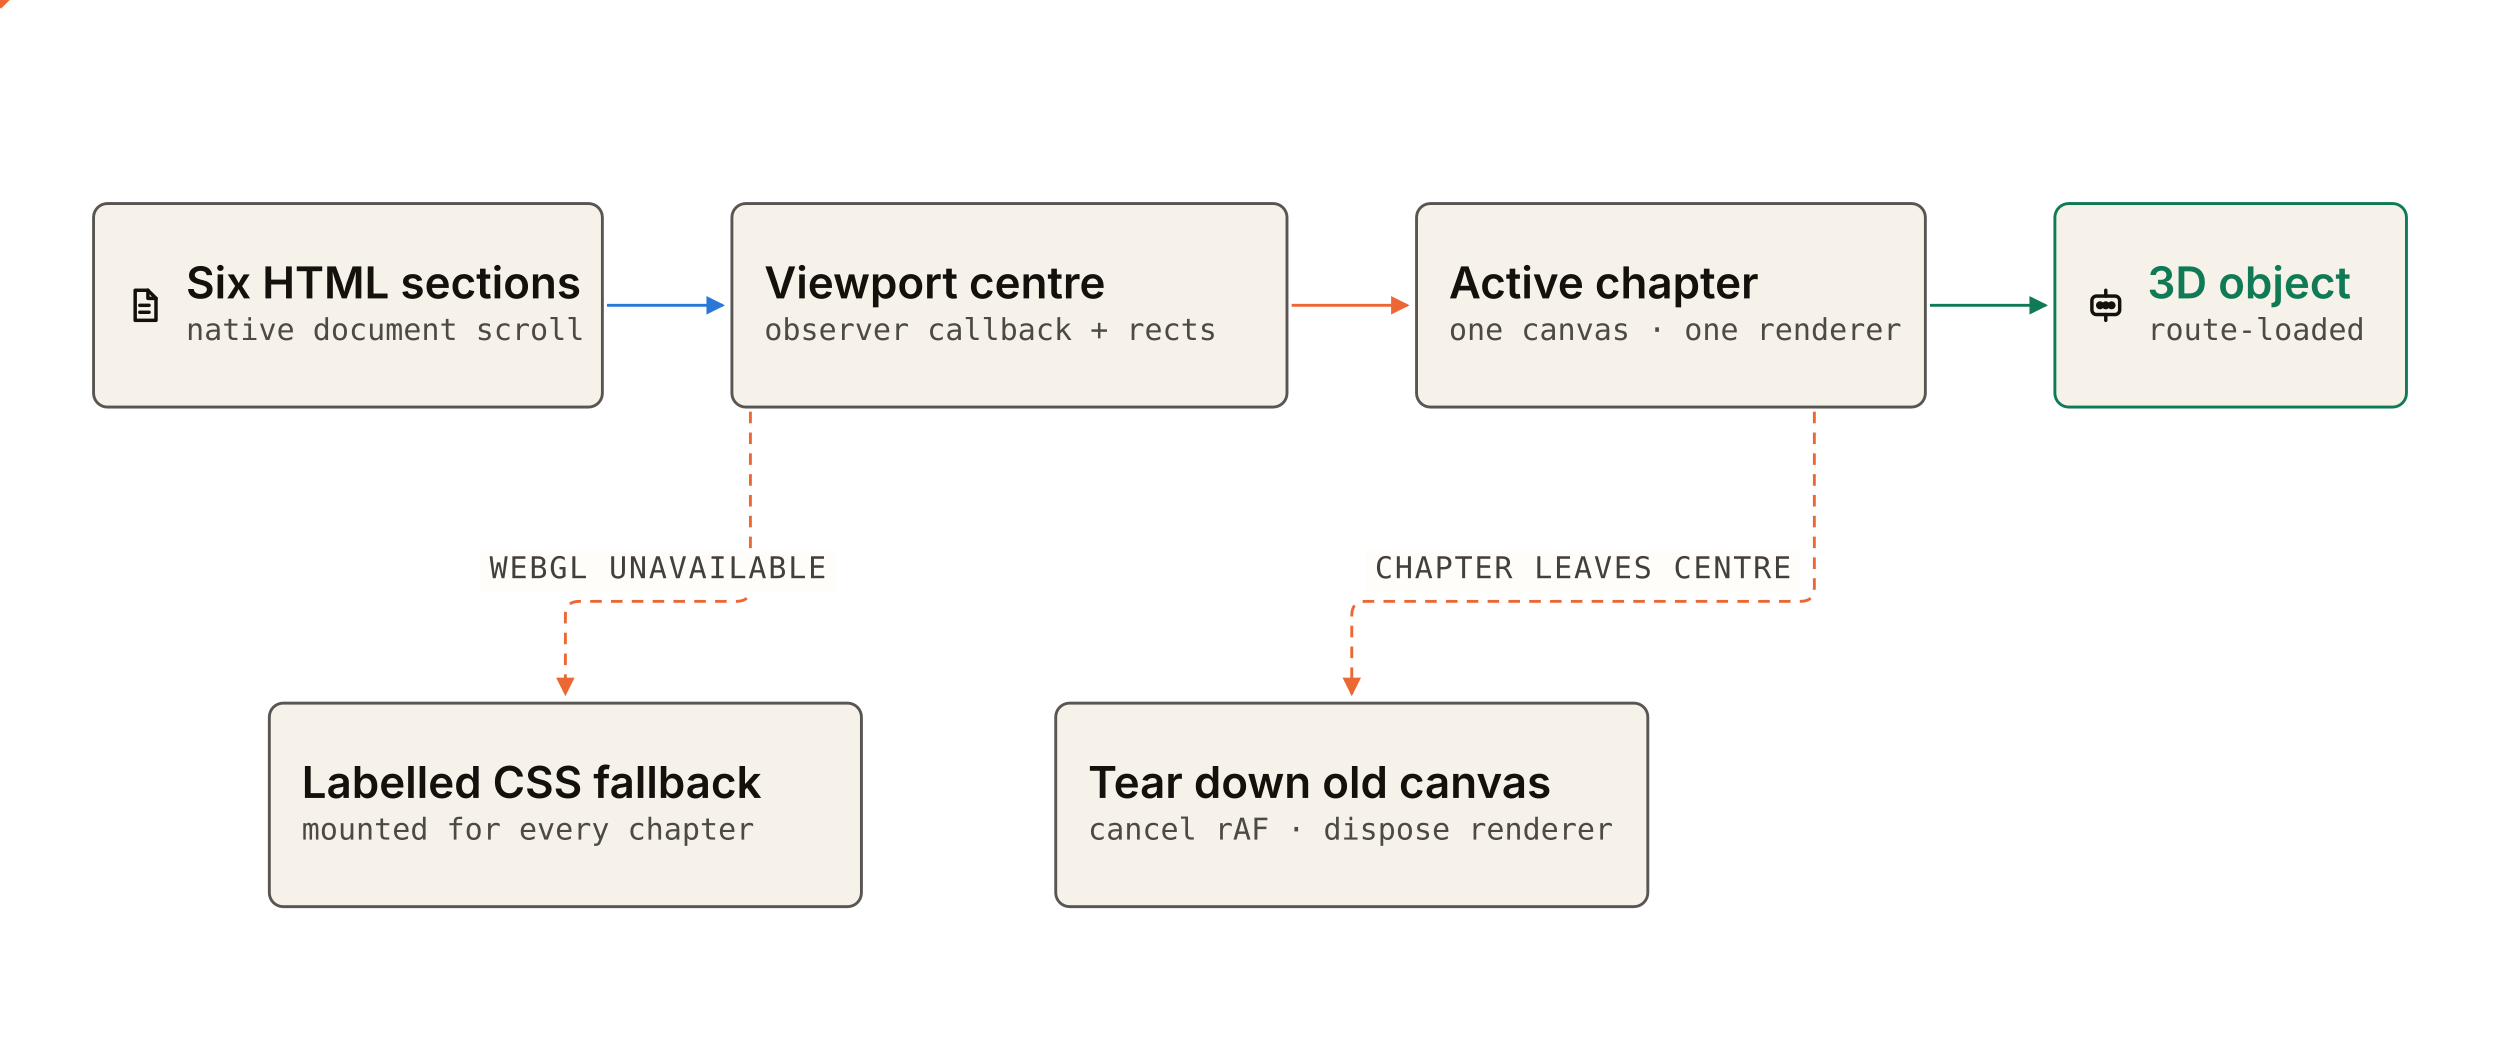
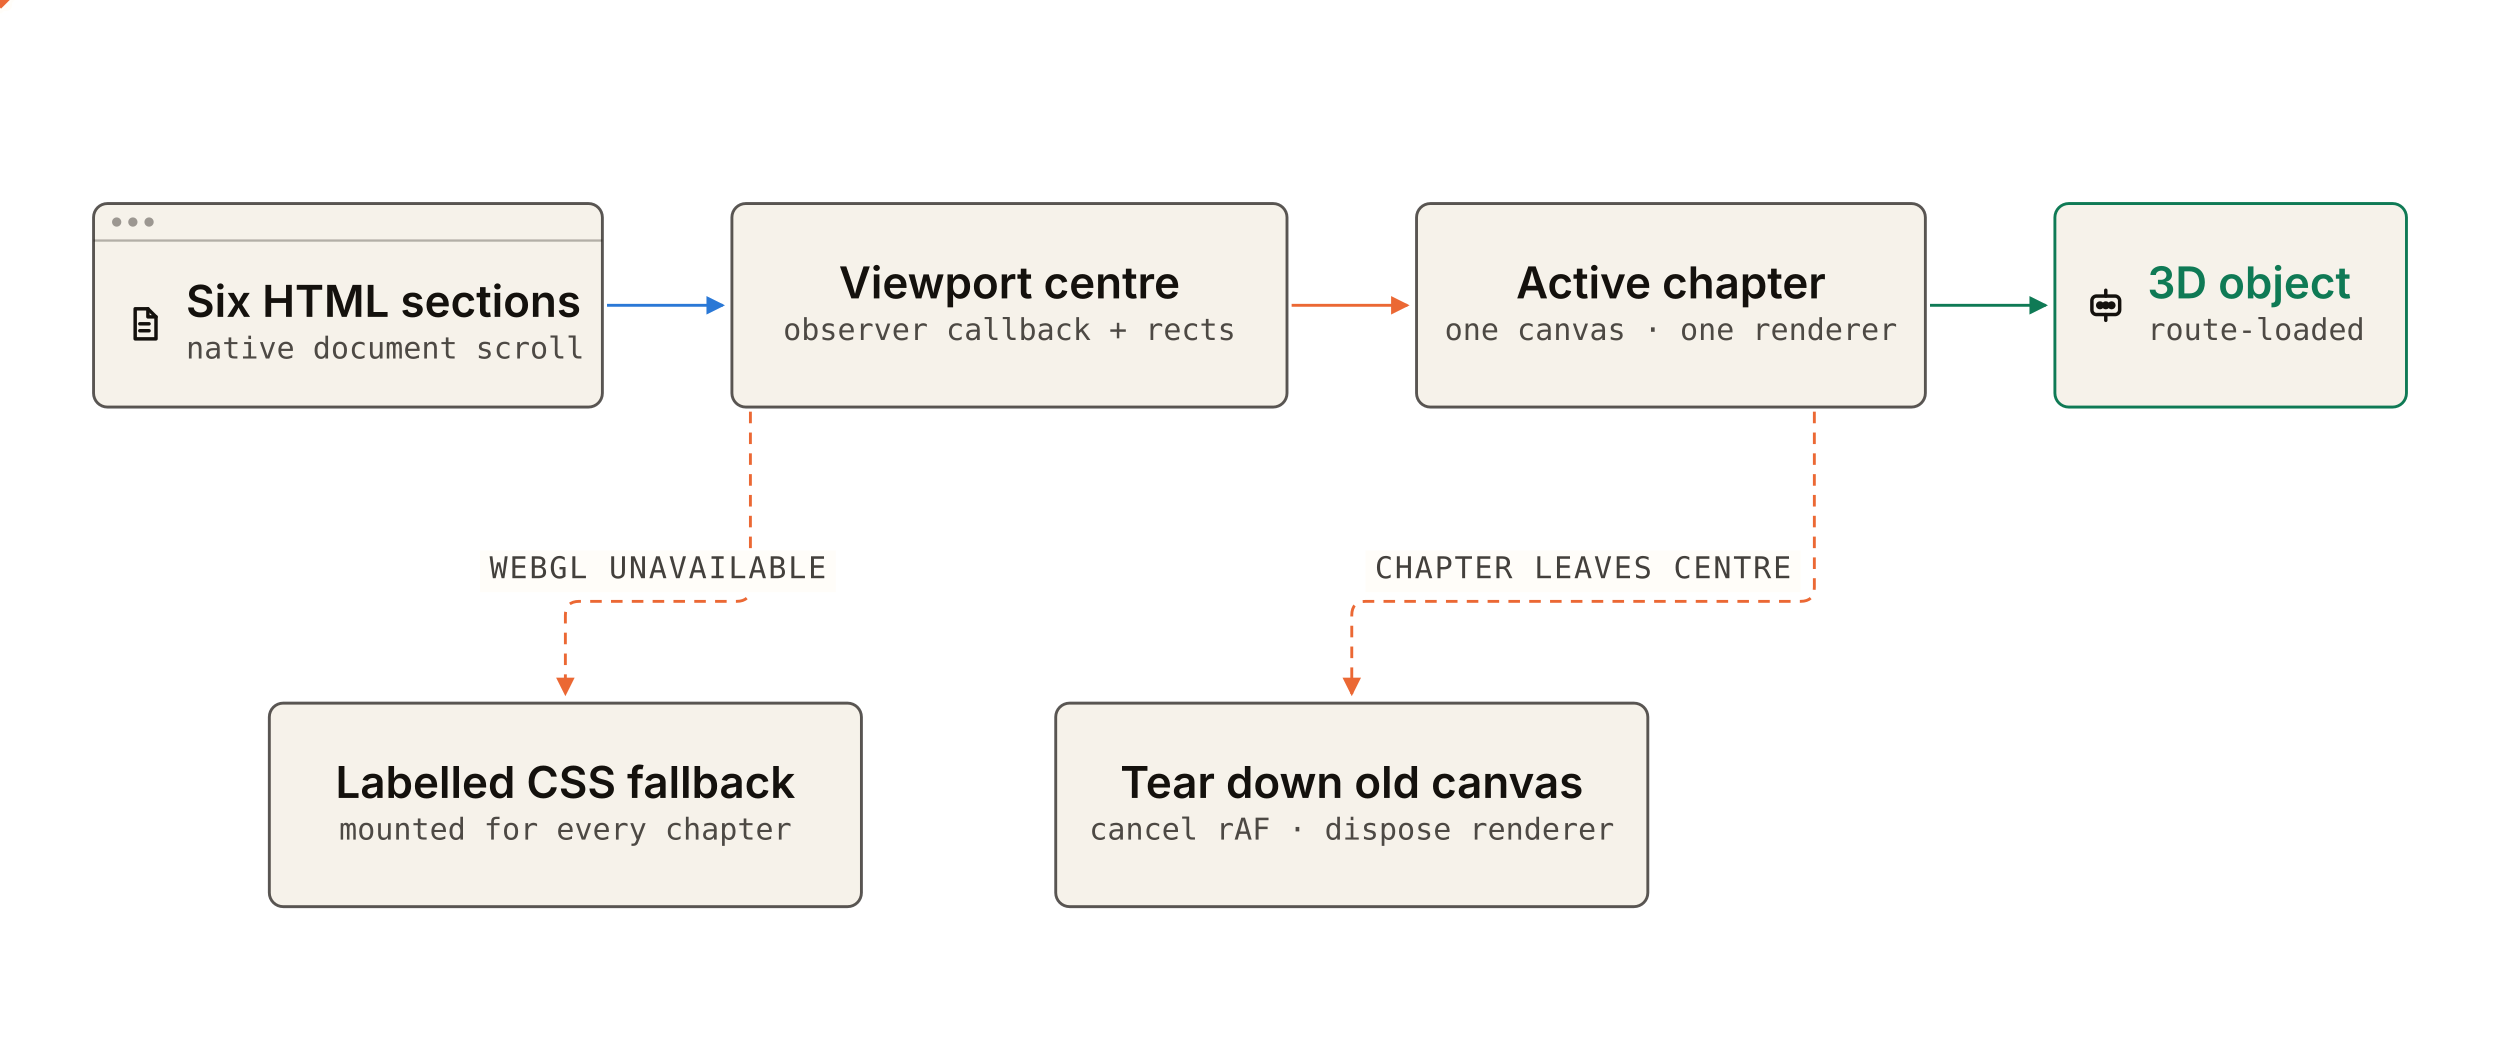
<svg xmlns="http://www.w3.org/2000/svg" viewBox="0 0 1080 456" width="960" height="405" color="#14110d" font-family="ui-sans-serif, system-ui, -apple-system, 'Segoe UI', Inter, Helvetica, Arial, sans-serif" role="img" aria-label="Six native page sections and their labelled CSS illustrations remain in the document. Intersection Observer callbacks identify which section crosses the viewport centre. Only that chapter mounts a canvas and Three.js renderer. Leaving the chapter unmounts its canvas, cancels its animation frame, disconnects its resize observer and disposes the renderer. Reduced motion renders one static frame. If WebGL is unavailable, the labelled CSS illustration remains.">
  <style>text{user-select:none}</style>
  <g transform="translate(0,0)">
    <defs>
      <marker id="tsl-head" markerWidth="8" markerHeight="8" refX="7" refY="4" orient="auto-start-reverse" markerUnits="userSpaceOnUse">
        <path d="M0,0 L8,4 L0,8 z" fill="currentColor" />
      </marker>
      <marker id="tsl-head-accent" markerWidth="8" markerHeight="8" refX="7" refY="4" orient="auto-start-reverse" markerUnits="userSpaceOnUse">
        <path d="M0,0 L8,4 L0,8 z" fill="#0f7a55" />
      </marker>
      <marker id="tsl-head-request" markerWidth="8" markerHeight="8" refX="7" refY="4" orient="auto-start-reverse" markerUnits="userSpaceOnUse">
        <path d="M0,0 L8,4 L0,8 z" fill="#2a78d6" />
      </marker>
      <marker id="tsl-head-response" markerWidth="8" markerHeight="8" refX="7" refY="4" orient="auto-start-reverse" markerUnits="userSpaceOnUse">
        <path d="M0,0 L8,4 L0,8 z" fill="#0f7a55" />
      </marker>
      <marker id="tsl-head-change" markerWidth="8" markerHeight="8" refX="7" refY="4" orient="auto-start-reverse" markerUnits="userSpaceOnUse">
        <path d="M0,0 L8,4 L0,8 z" fill="#eb6834" />
      </marker>
    </defs>
    <g data-uipack="node">
      <rect x="40" y="88" width="220" height="88" rx="6" fill="#f6f2ea" stroke="currentColor" stroke-opacity="0.7" stroke-width="1.25" />
+       <g data-uipack="node-strip" data-strip="window" aria-hidden="true">
+         <line x1="40" y1="104" x2="260" y2="104" stroke="currentColor" stroke-opacity="0.3" stroke-width="1" />
+         <g fill="currentColor" fill-opacity="0.4">
+           <circle cx="50" cy="96" r="2" />
+           <circle cx="57" cy="96" r="2" />
+           <circle cx="64" cy="96" r="2" />
+         </g>
+       </g>
      <path class="uipack__touch-target" d="M 40 88 h 220 v 88 h -220 Z" fill="transparent" stroke="none" aria-hidden="true" />
-       <g transform="translate(54, 124)" fill="none" stroke="currentColor" stroke-width="1.5" stroke-linecap="round" stroke-linejoin="round">
+       <g transform="translate(54, 132)" fill="none" stroke="currentColor" stroke-width="1.5" stroke-linecap="round" stroke-linejoin="round">
        <path d="M4 1.5h5.5L13 5v9.5H4z" />
        <path d="M9.5 1.5V5H13M6 8h4M6 11h4" />
      </g>
-       <text x="80" y="129" text-anchor="start" font-size="19" font-weight="600" fill="currentColor">Six HTML sections</text>
-       <text x="80" y="147" text-anchor="start" font-size="13" font-family="ui-monospace, SFMono-Regular, Menlo, Consolas, monospace" fill="currentColor" fill-opacity="0.75">native document scroll</text>
+       <text x="80" y="137" text-anchor="start" font-size="19" font-weight="600" fill="currentColor">Six HTML sections</text>
+       <text x="80" y="155" text-anchor="start" font-size="13" font-family="ui-monospace, SFMono-Regular, Menlo, Consolas, monospace" fill="currentColor" fill-opacity="0.75">native document scroll</text>
    </g>
    <path data-uipack="connector" data-kind="request" d="M262,132 L312,132" fill="none" stroke="#2a78d6" stroke-opacity="1" stroke-width="1.25" marker-end="url(#tsl-head-request)" />
    <g data-uipack="packet" data-kind="request">
      <g>
        <rect x="-4" y="-4" width="8" height="8" rx="1.5" fill="#2a78d6" stroke="#fffdf9" stroke-width="1.5" />
        <animateTransform attributeName="transform" type="scale" dur="1.6s" begin="0s" repeatCount="indefinite" calcMode="spline" values="0;1.2;1;1;0" keyTimes="0;0.105;0.175;0.8;1" keySplines="0.2 0.9 0.3 1;0.4 0 0.6 1;0 0 1 1;0.6 0 0.9 0.4" />
      </g>
      <animateMotion dur="1.6s" begin="0s" repeatCount="indefinite" path="M266,132 L304,132" calcMode="linear" />
    </g>
    <g data-uipack="node">
      <rect x="316" y="88" width="240" height="88" rx="6" fill="#f6f2ea" stroke="currentColor" stroke-opacity="0.7" stroke-width="1.25" />
      <path class="uipack__touch-target" d="M 316 88 h 240 v 88 h -240 Z" fill="transparent" stroke="none" aria-hidden="true" />
-       <text x="330" y="129" text-anchor="start" font-size="19" font-weight="600" fill="currentColor">Viewport centre</text>
-       <text x="330" y="147" text-anchor="start" font-size="13" font-family="ui-monospace, SFMono-Regular, Menlo, Consolas, monospace" fill="currentColor" fill-opacity="0.75">observer callback + rects</text>
+       <text x="436" y="129" text-anchor="middle" font-size="19" font-weight="600" fill="currentColor">Viewport centre</text>
+       <text x="436" y="147" text-anchor="middle" font-size="13" font-family="ui-monospace, SFMono-Regular, Menlo, Consolas, monospace" fill="currentColor" fill-opacity="0.75">observer callback + rects</text>
    </g>
    <path data-uipack="connector" data-kind="change" d="M558,132 L608,132" fill="none" stroke="#eb6834" stroke-opacity="1" stroke-width="1.25" marker-end="url(#tsl-head-change)" />
    <g data-uipack="packet" data-kind="change">
      <g>
        <path d="M0,-4.8 L4.8,0 L0,4.8 L-4.8,0 Z" fill="#eb6834" stroke="#fffdf9" stroke-width="1.5" />
        <animateTransform attributeName="transform" type="scale" dur="1.6s" begin="-0.6s" repeatCount="indefinite" calcMode="spline" values="0;1.2;1;1;0" keyTimes="0;0.105;0.175;0.8;1" keySplines="0.2 0.9 0.3 1;0.4 0 0.6 1;0 0 1 1;0.6 0 0.9 0.4" />
      </g>
      <animateMotion dur="1.6s" begin="-0.6s" repeatCount="indefinite" path="M562,132 L600,132" calcMode="linear" />
    </g>
    <g data-uipack="node">
      <rect x="612" y="88" width="220" height="88" rx="6" fill="#f6f2ea" stroke="currentColor" stroke-opacity="0.7" stroke-width="1.25" />
      <path class="uipack__touch-target" d="M 612 88 h 220 v 88 h -220 Z" fill="transparent" stroke="none" aria-hidden="true" />
-       <text x="626" y="129" text-anchor="start" font-size="19" font-weight="600" fill="currentColor">Active chapter</text>
-       <text x="626" y="147" text-anchor="start" font-size="13" font-family="ui-monospace, SFMono-Regular, Menlo, Consolas, monospace" fill="currentColor" fill-opacity="0.75">one canvas · one renderer</text>
+       <text x="722" y="129" text-anchor="middle" font-size="19" font-weight="600" fill="currentColor">Active chapter</text>
+       <text x="722" y="147" text-anchor="middle" font-size="13" font-family="ui-monospace, SFMono-Regular, Menlo, Consolas, monospace" fill="currentColor" fill-opacity="0.75">one canvas · one renderer</text>
    </g>
    <path data-uipack="connector" data-kind="response" d="M834,132 L884,132" fill="none" stroke="#0f7a55" stroke-opacity="1" stroke-width="1.25" marker-end="url(#tsl-head-response)" />
    <g data-uipack="packet" data-kind="response">
      <g>
        <circle cx="0" cy="0" r="4" fill="#0f7a55" stroke="#fffdf9" stroke-width="1.5" />
        <animateTransform attributeName="transform" type="scale" dur="1.6s" begin="-1.1s" repeatCount="indefinite" calcMode="spline" values="0;1.2;1;1;0" keyTimes="0;0.105;0.175;0.8;1" keySplines="0.2 0.9 0.3 1;0.4 0 0.6 1;0 0 1 1;0.6 0 0.9 0.4" />
      </g>
      <animateMotion dur="1.6s" begin="-1.1s" repeatCount="indefinite" path="M838,132 L876,132" calcMode="linear" />
    </g>
    <g data-uipack="node">
      <rect x="888" y="88" width="152" height="88" rx="6" fill="#f6f2ea" stroke="#0f7a55" stroke-opacity="1" stroke-width="1.25" />
      <path class="uipack__touch-target" d="M 888 88 h 152 v 88 h -152 Z" fill="transparent" stroke="none" aria-hidden="true" />
      <g transform="translate(902, 124)" fill="none" stroke="currentColor" stroke-width="1.5" stroke-linecap="round" stroke-linejoin="round">
        <rect x="2" y="4" width="12" height="8" rx="2" />
        <circle cx="5.5" cy="8" r="1" fill="currentColor" />
        <circle cx="8" cy="8" r="1" fill="currentColor" />
        <circle cx="10.5" cy="8" r="1" fill="currentColor" />
        <path d="M8 1.5V4M8 12v2.5" />
      </g>
      <text x="928" y="129" text-anchor="start" font-size="19" font-weight="600" fill="#0f7a55">3D object</text>
      <text x="928" y="147" text-anchor="start" font-size="13" font-family="ui-monospace, SFMono-Regular, Menlo, Consolas, monospace" fill="currentColor" fill-opacity="0.75">route-loaded</text>
    </g>
    <path data-uipack="connector" data-kind="change" d="M784,178 L784,254 Q784,260 778,260 L590,260 Q584,260 584,266 L584,300" fill="none" stroke="#eb6834" stroke-opacity="1" stroke-width="1.25" stroke-dasharray="5 4" marker-end="url(#tsl-head-change)" />
    <g data-uipack="label">
      <rect x="589.91" y="238" width="188.18" height="18" fill="#fffdf9" />
      <text x="684" y="250" text-anchor="middle" font-size="13" font-family="ui-monospace, SFMono-Regular, Menlo, Consolas, monospace" letter-spacing=".06em" fill="currentColor" fill-opacity="0.8">CHAPTER LEAVES CENTRE</text>
    </g>
    <g data-uipack="packet" data-kind="change">
      <g>
        <path d="M0,-4.8 L4.8,0 L0,4.8 L-4.8,0 Z" fill="#eb6834" stroke="#fffdf9" stroke-width="1.5" />
        <animateTransform attributeName="transform" type="scale" dur="2.4s" begin="-0.7s" repeatCount="indefinite" calcMode="spline" values="0;1.2;1;1;0" keyTimes="0;0.07;0.117;0.867;1" keySplines="0.2 0.9 0.3 1;0.4 0 0.6 1;0 0 1 1;0.6 0 0.9 0.4" />
      </g>
      <animateMotion dur="2.4s" begin="-0.7s" repeatCount="indefinite" path="M784,182 L784,254 Q784,260 778,260 L590,260 Q584,260 584,266 L584,292" calcMode="linear" />
    </g>
    <g data-uipack="node">
      <rect x="456" y="304" width="256" height="88" rx="6" fill="#f6f2ea" stroke="currentColor" stroke-opacity="0.7" stroke-width="1.25" />
      <path class="uipack__touch-target" d="M 456 304 h 256 v 88 h -256 Z" fill="transparent" stroke="none" aria-hidden="true" />
-       <text x="470" y="345" text-anchor="start" font-size="19" font-weight="600" fill="currentColor">Tear down old canvas</text>
-       <text x="470" y="363" text-anchor="start" font-size="13" font-family="ui-monospace, SFMono-Regular, Menlo, Consolas, monospace" fill="currentColor" fill-opacity="0.75">cancel rAF · dispose renderer</text>
+       <text x="584" y="345" text-anchor="middle" font-size="19" font-weight="600" fill="currentColor">Tear down old canvas</text>
+       <text x="584" y="363" text-anchor="middle" font-size="13" font-family="ui-monospace, SFMono-Regular, Menlo, Consolas, monospace" fill="currentColor" fill-opacity="0.75">cancel rAF · dispose renderer</text>
    </g>
    <path data-uipack="connector" data-kind="change" d="M324,178 L324,254 Q324,260 318,260 L250,260 Q244,260 244,266 L244,300" fill="none" stroke="#eb6834" stroke-opacity="1" stroke-width="1.25" stroke-dasharray="5 4" marker-end="url(#tsl-head-change)" />
    <g data-uipack="label">
      <rect x="207.07" y="238" width="153.86" height="18" fill="#fffdf9" />
      <text x="284" y="250" text-anchor="middle" font-size="13" font-family="ui-monospace, SFMono-Regular, Menlo, Consolas, monospace" letter-spacing=".06em" fill="currentColor" fill-opacity="0.8">WEBGL UNAVAILABLE</text>
    </g>
    <g data-uipack="packet" data-kind="change">
      <g>
        <path d="M0,-4.8 L4.8,0 L0,4.8 L-4.8,0 Z" fill="#eb6834" stroke="#fffdf9" stroke-width="1.5" />
        <animateTransform attributeName="transform" type="scale" dur="2.2s" begin="-1.2s" repeatCount="indefinite" calcMode="spline" values="0;1.2;1;1;0" keyTimes="0;0.076;0.127;0.855;1" keySplines="0.2 0.9 0.3 1;0.4 0 0.6 1;0 0 1 1;0.6 0 0.9 0.4" />
      </g>
      <animateMotion dur="2.2s" begin="-1.2s" repeatCount="indefinite" path="M324,182 L324,254 Q324,260 318,260 L250,260 Q244,260 244,266 L244,292" calcMode="linear" />
    </g>
    <g data-uipack="node">
      <rect x="116" y="304" width="256" height="88" rx="6" fill="#f6f2ea" stroke="currentColor" stroke-opacity="0.7" stroke-width="1.25" />
      <path class="uipack__touch-target" d="M 116 304 h 256 v 88 h -256 Z" fill="transparent" stroke="none" aria-hidden="true" />
-       <text x="130" y="345" text-anchor="start" font-size="19" font-weight="600" fill="currentColor">Labelled CSS fallback</text>
-       <text x="130" y="363" text-anchor="start" font-size="13" font-family="ui-monospace, SFMono-Regular, Menlo, Consolas, monospace" fill="currentColor" fill-opacity="0.75">mounted for every chapter</text>
+       <text x="244" y="345" text-anchor="middle" font-size="19" font-weight="600" fill="currentColor">Labelled CSS fallback</text>
+       <text x="244" y="363" text-anchor="middle" font-size="13" font-family="ui-monospace, SFMono-Regular, Menlo, Consolas, monospace" fill="currentColor" fill-opacity="0.75">mounted for every chapter</text>
    </g>
  </g>
</svg>
